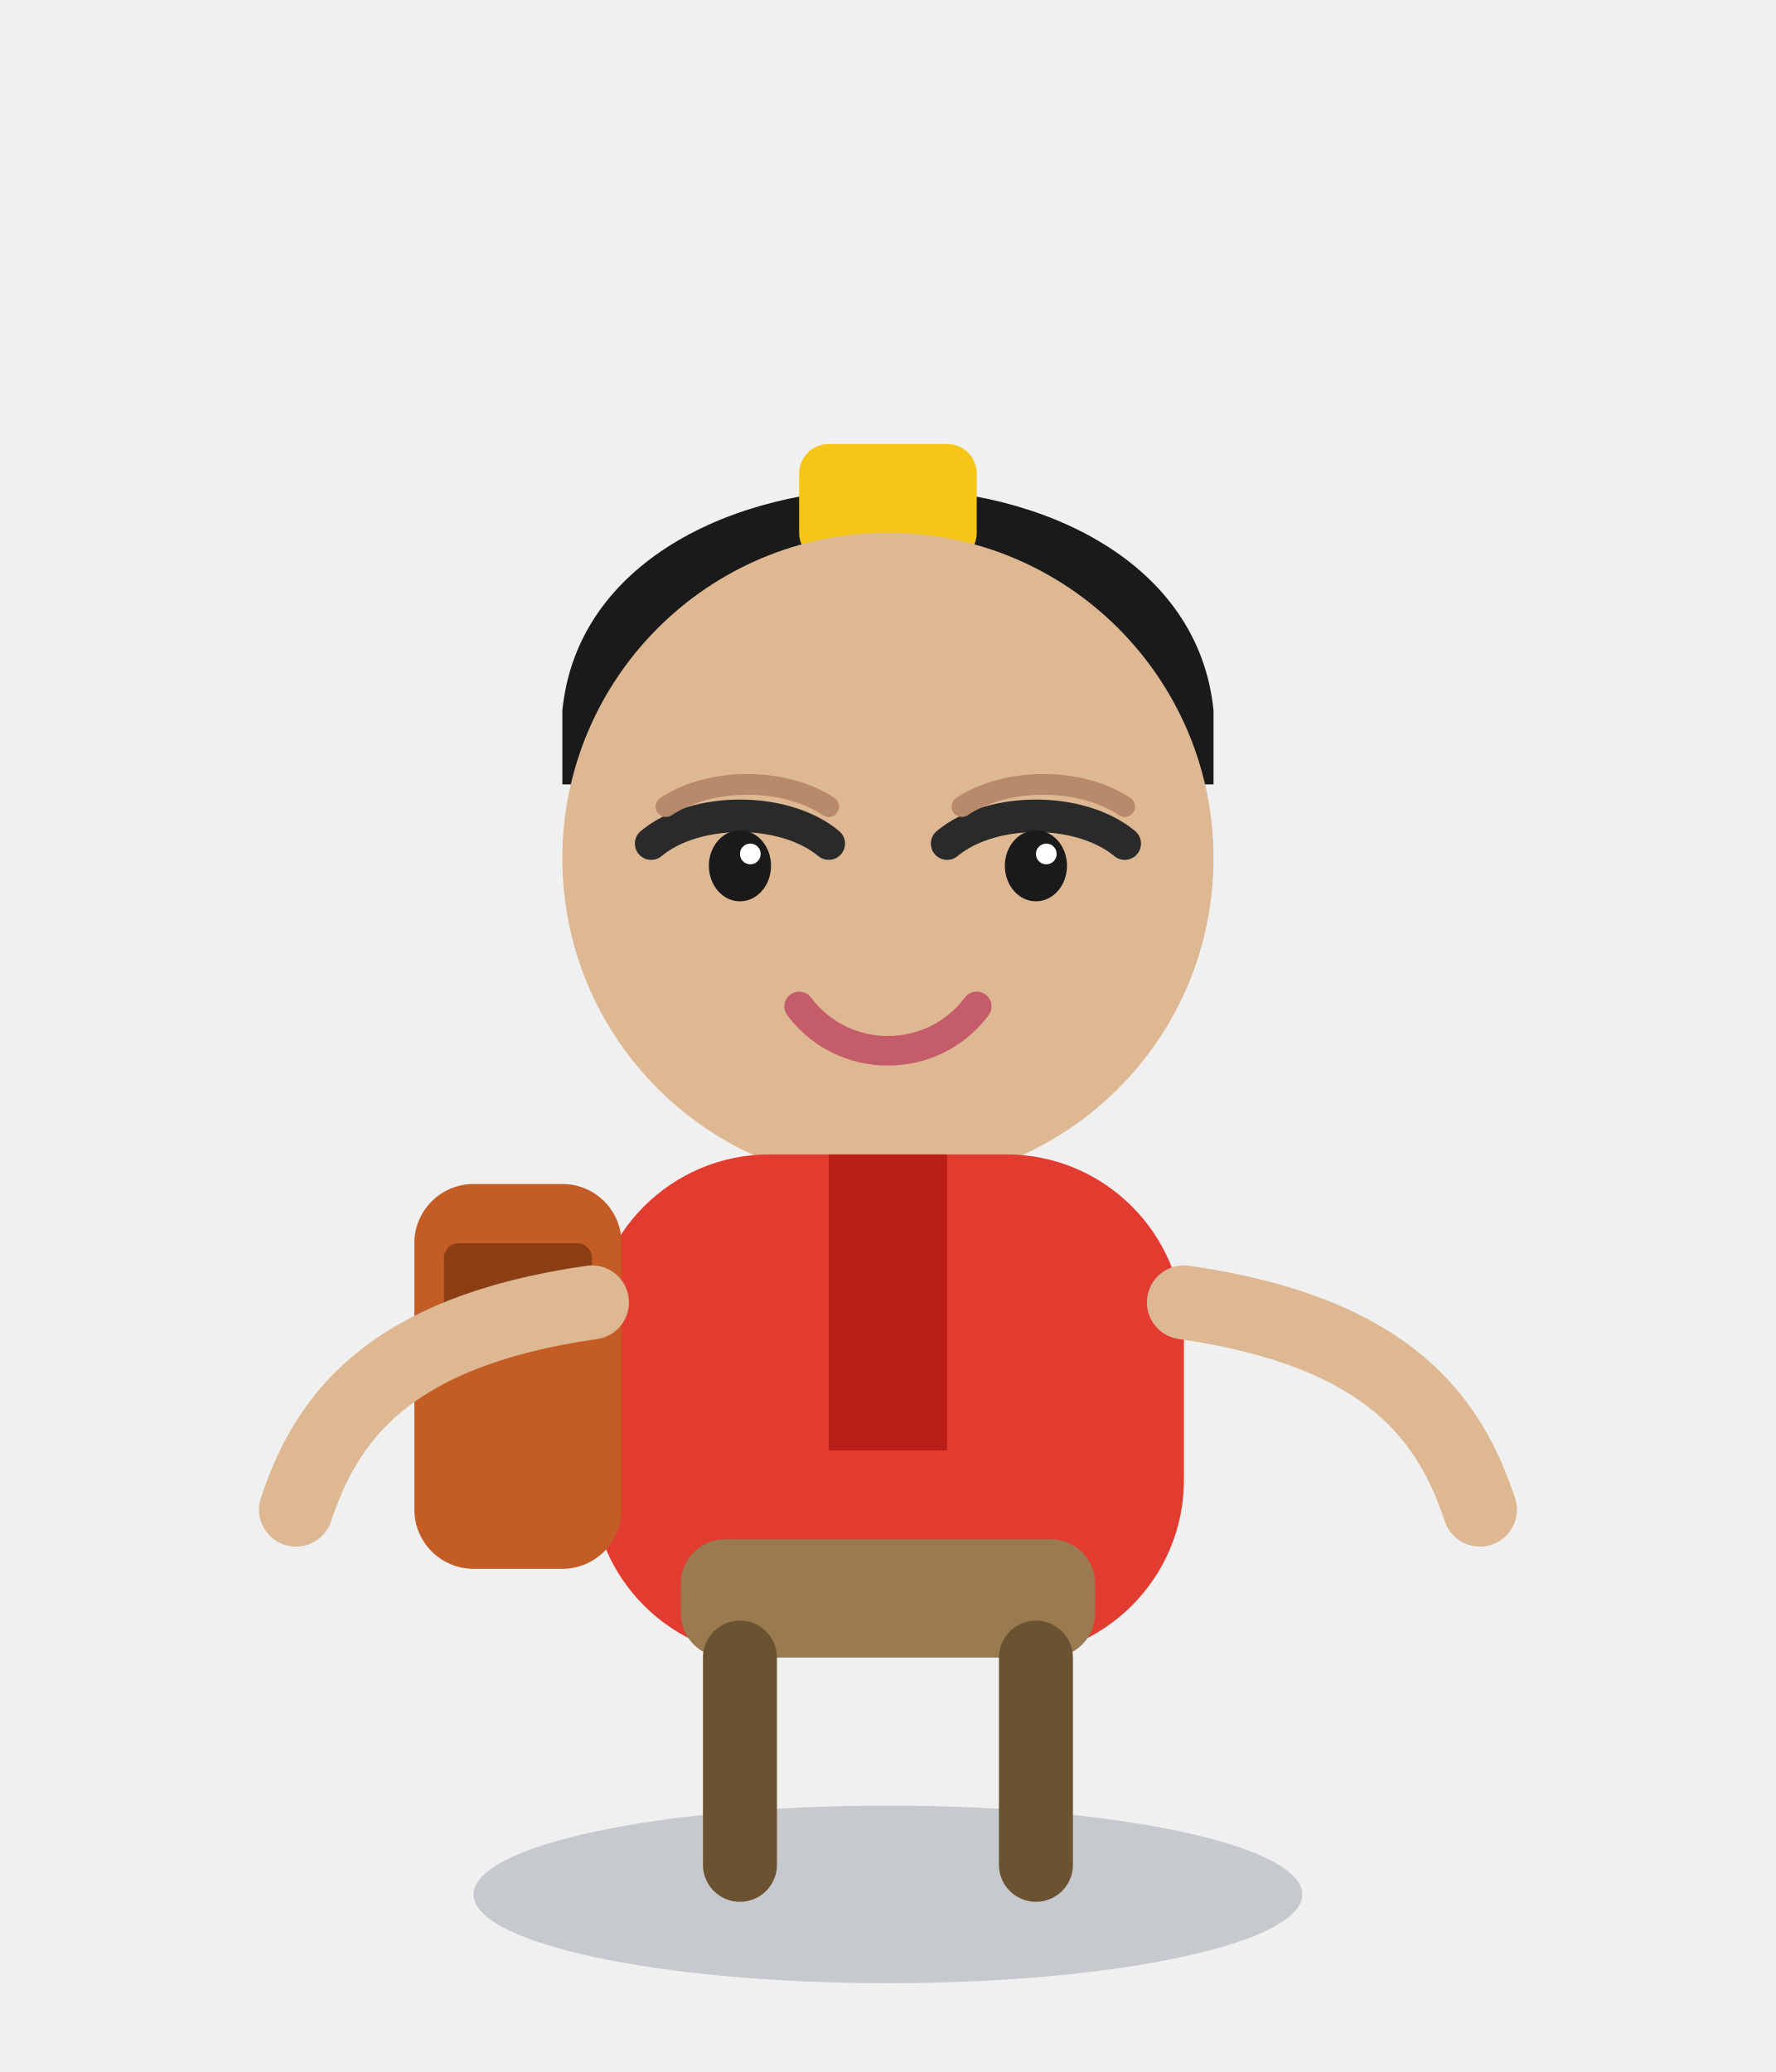
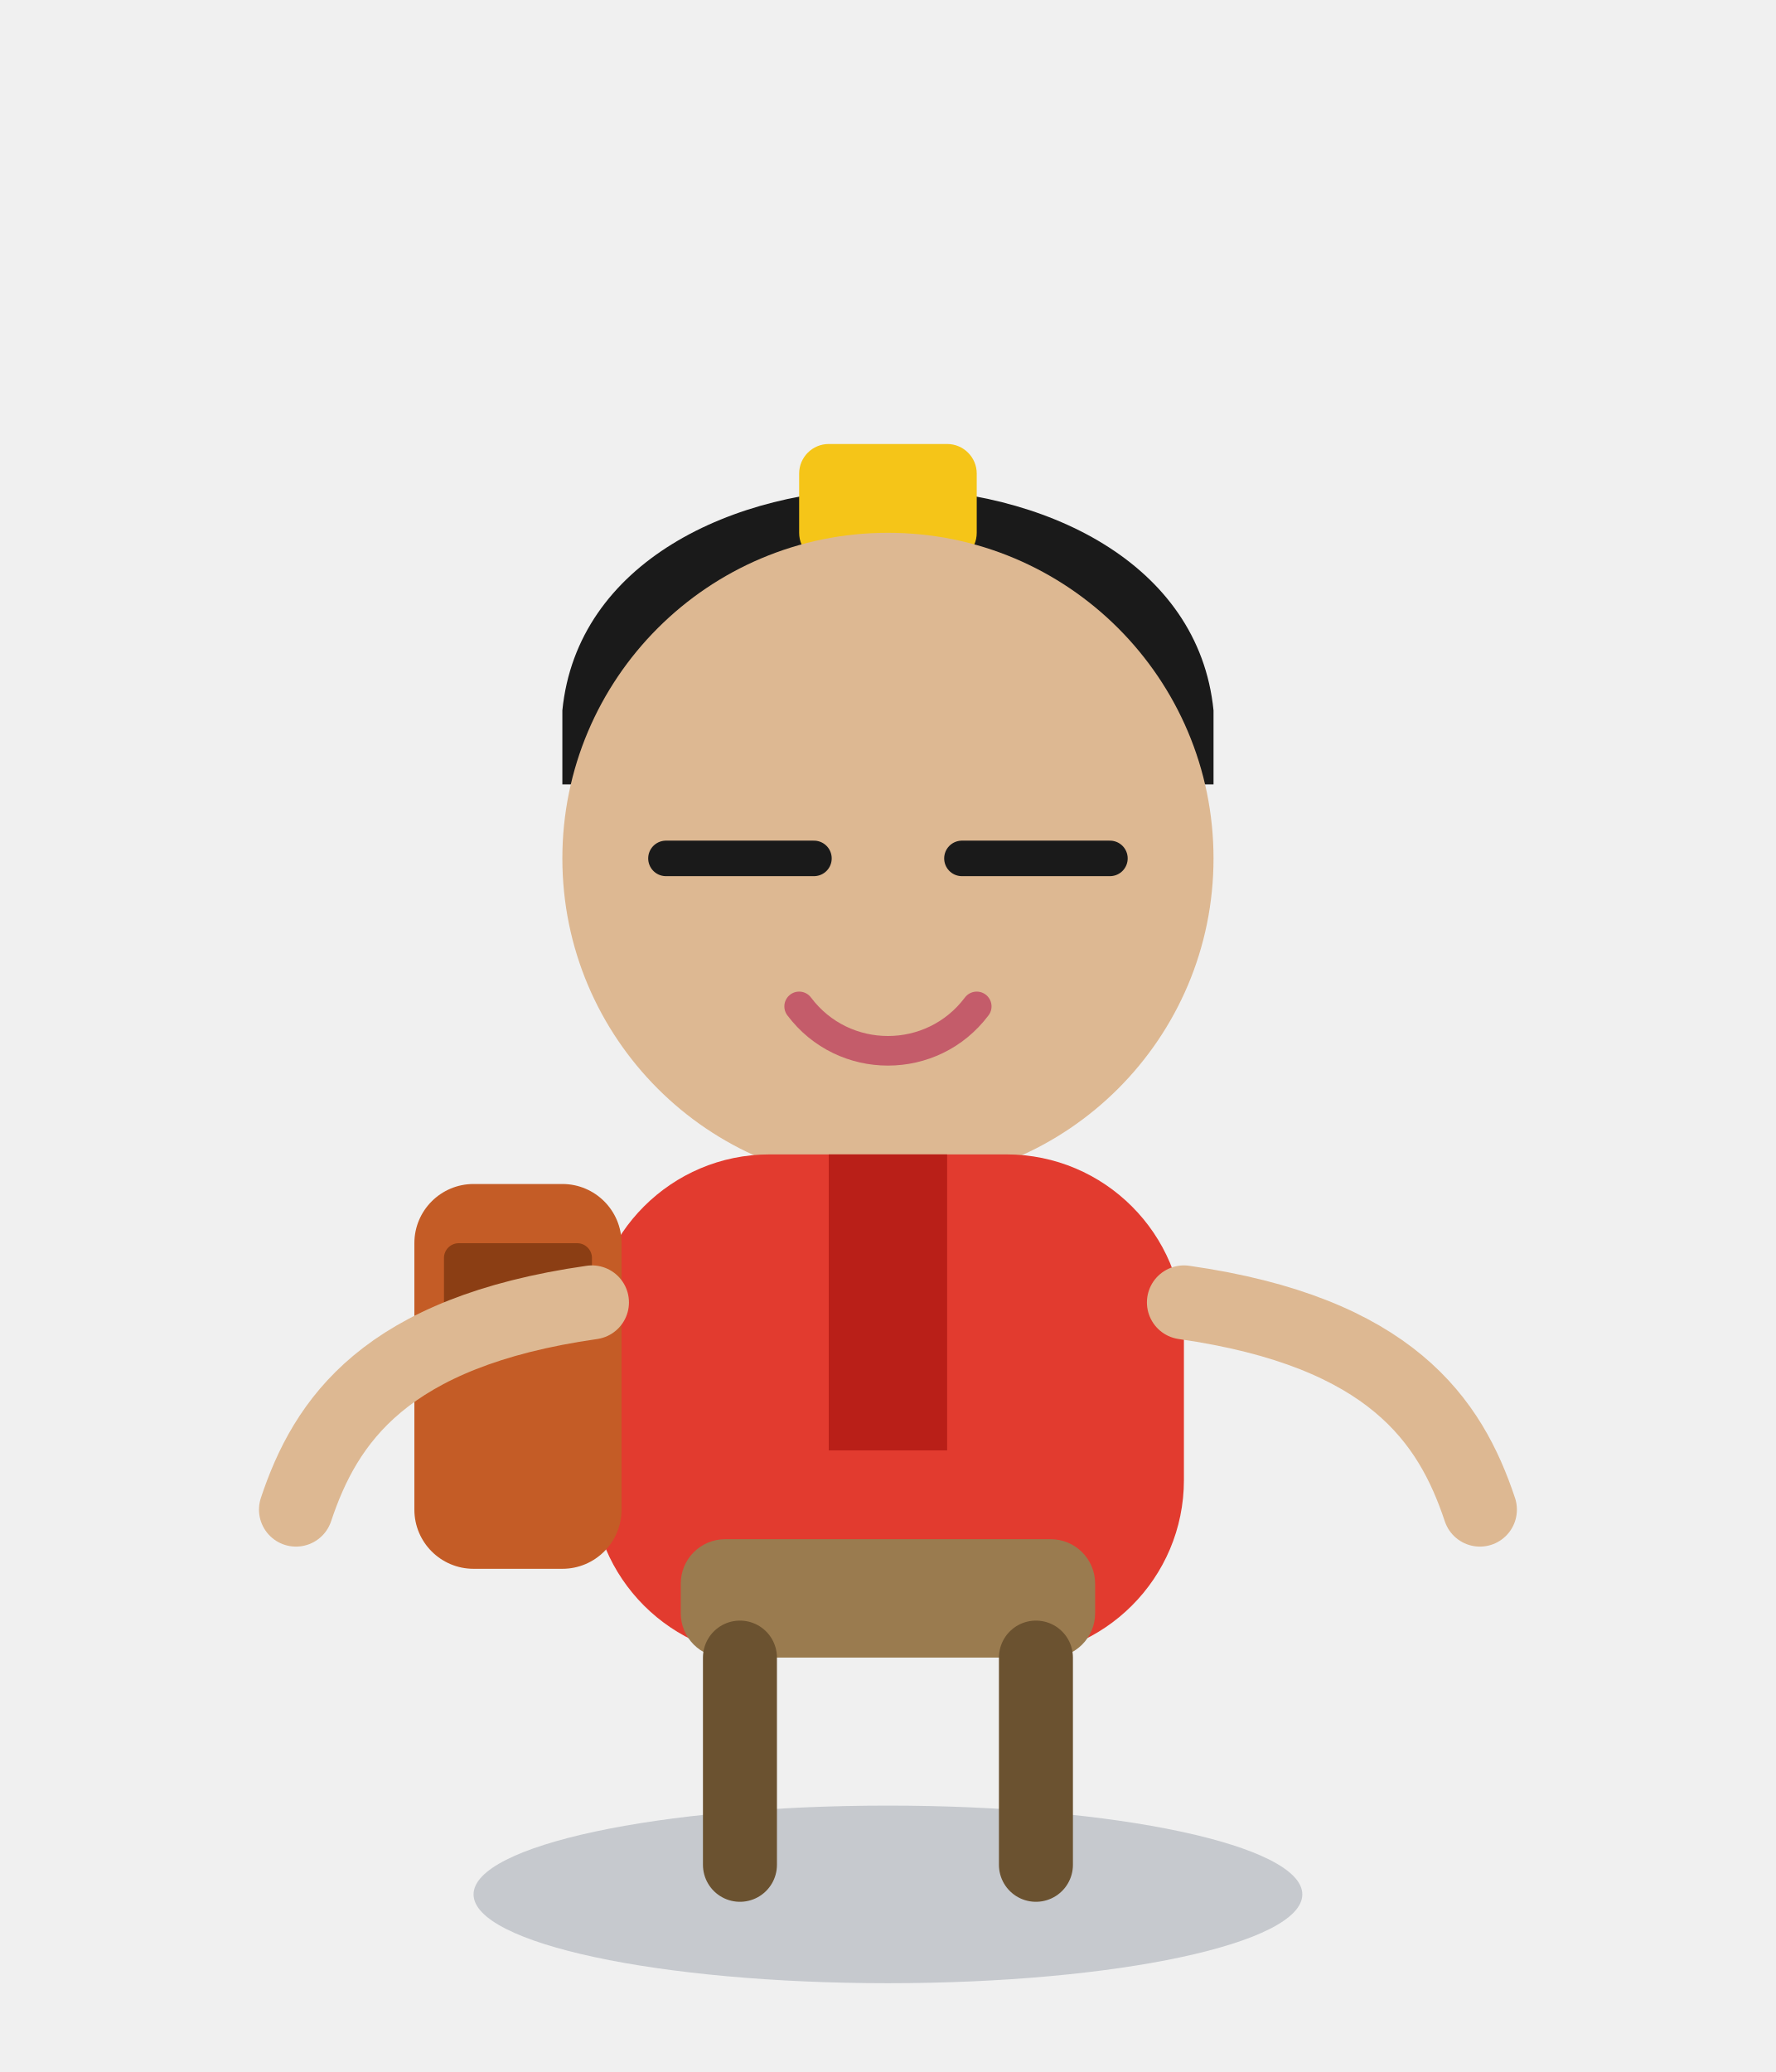
<svg xmlns="http://www.w3.org/2000/svg" viewBox="0 0 120 140" fill="none">
  <ellipse cx="60" cy="128" rx="28" ry="6" fill="#041833" opacity=".18" />
  <path d="M38 48c2-20 42-20 44 0v5H38z" fill="#1A1A1A" />
  <rect x="54" y="30" width="12" height="8" rx="2" fill="#F5C518" />
  <circle cx="60" cy="58" r="22" fill="#DDB892" />
-   <path d="M44 57c3-2.5 9-2.5 12 0" stroke="#2A2A2A" stroke-width="2.2" stroke-linecap="round" fill="none" />
-   <path d="M64 57c3-2.5 9-2.5 12 0" stroke="#2A2A2A" stroke-width="2.2" stroke-linecap="round" fill="none" />
-   <ellipse cx="50" cy="58.5" rx="2.1" ry="2.4" fill="#1A1A1A" />
-   <ellipse cx="70" cy="58.5" rx="2.1" ry="2.4" fill="#1A1A1A" />
-   <circle cx="50.7" cy="57.7" r="0.7" fill="#FFF" />
-   <circle cx="70.7" cy="57.7" r="0.7" fill="#FFF" />
-   <path d="M45 54.5c3-2 8-2 11 0" stroke="#B8896A" stroke-width="1.4" stroke-linecap="round" />
-   <path d="M65 54.5c3-2 8-2 11 0" stroke="#B8896A" stroke-width="1.4" stroke-linecap="round" />
+   <path d="M45 58h10" stroke="#1A1A1A" stroke-width="2.4" stroke-linecap="round" />
+   <path d="M65 58h10" stroke="#1A1A1A" stroke-width="2.4" stroke-linecap="round" />
  <path d="M54 68c3 4 9 4 12 0" stroke="#C45C6A" stroke-width="2" stroke-linecap="round" />
  <rect x="40" y="78" width="40" height="34" rx="12" fill="#E23B2F" />
  <rect x="56" y="78" width="8" height="20" fill="#B91F18" />
  <rect x="46" y="104" width="28" height="8" rx="3" fill="#9A7B4F" />
  <rect x="28" y="80" width="14" height="26" rx="4" fill="#C45C26" />
  <rect x="30" y="84" width="10" height="5" rx="1" fill="#8B3E14" />
  <path d="M40 88c-14 2-18 8-20 14" stroke="#DDB892" stroke-width="5" stroke-linecap="round" />
  <path d="M80 88c14 2 18 8 20 14" stroke="#DDB892" stroke-width="5" stroke-linecap="round" />
  <path d="M50 112v14M70 112v14" stroke="#6B5230" stroke-width="5" stroke-linecap="round" />
</svg>
